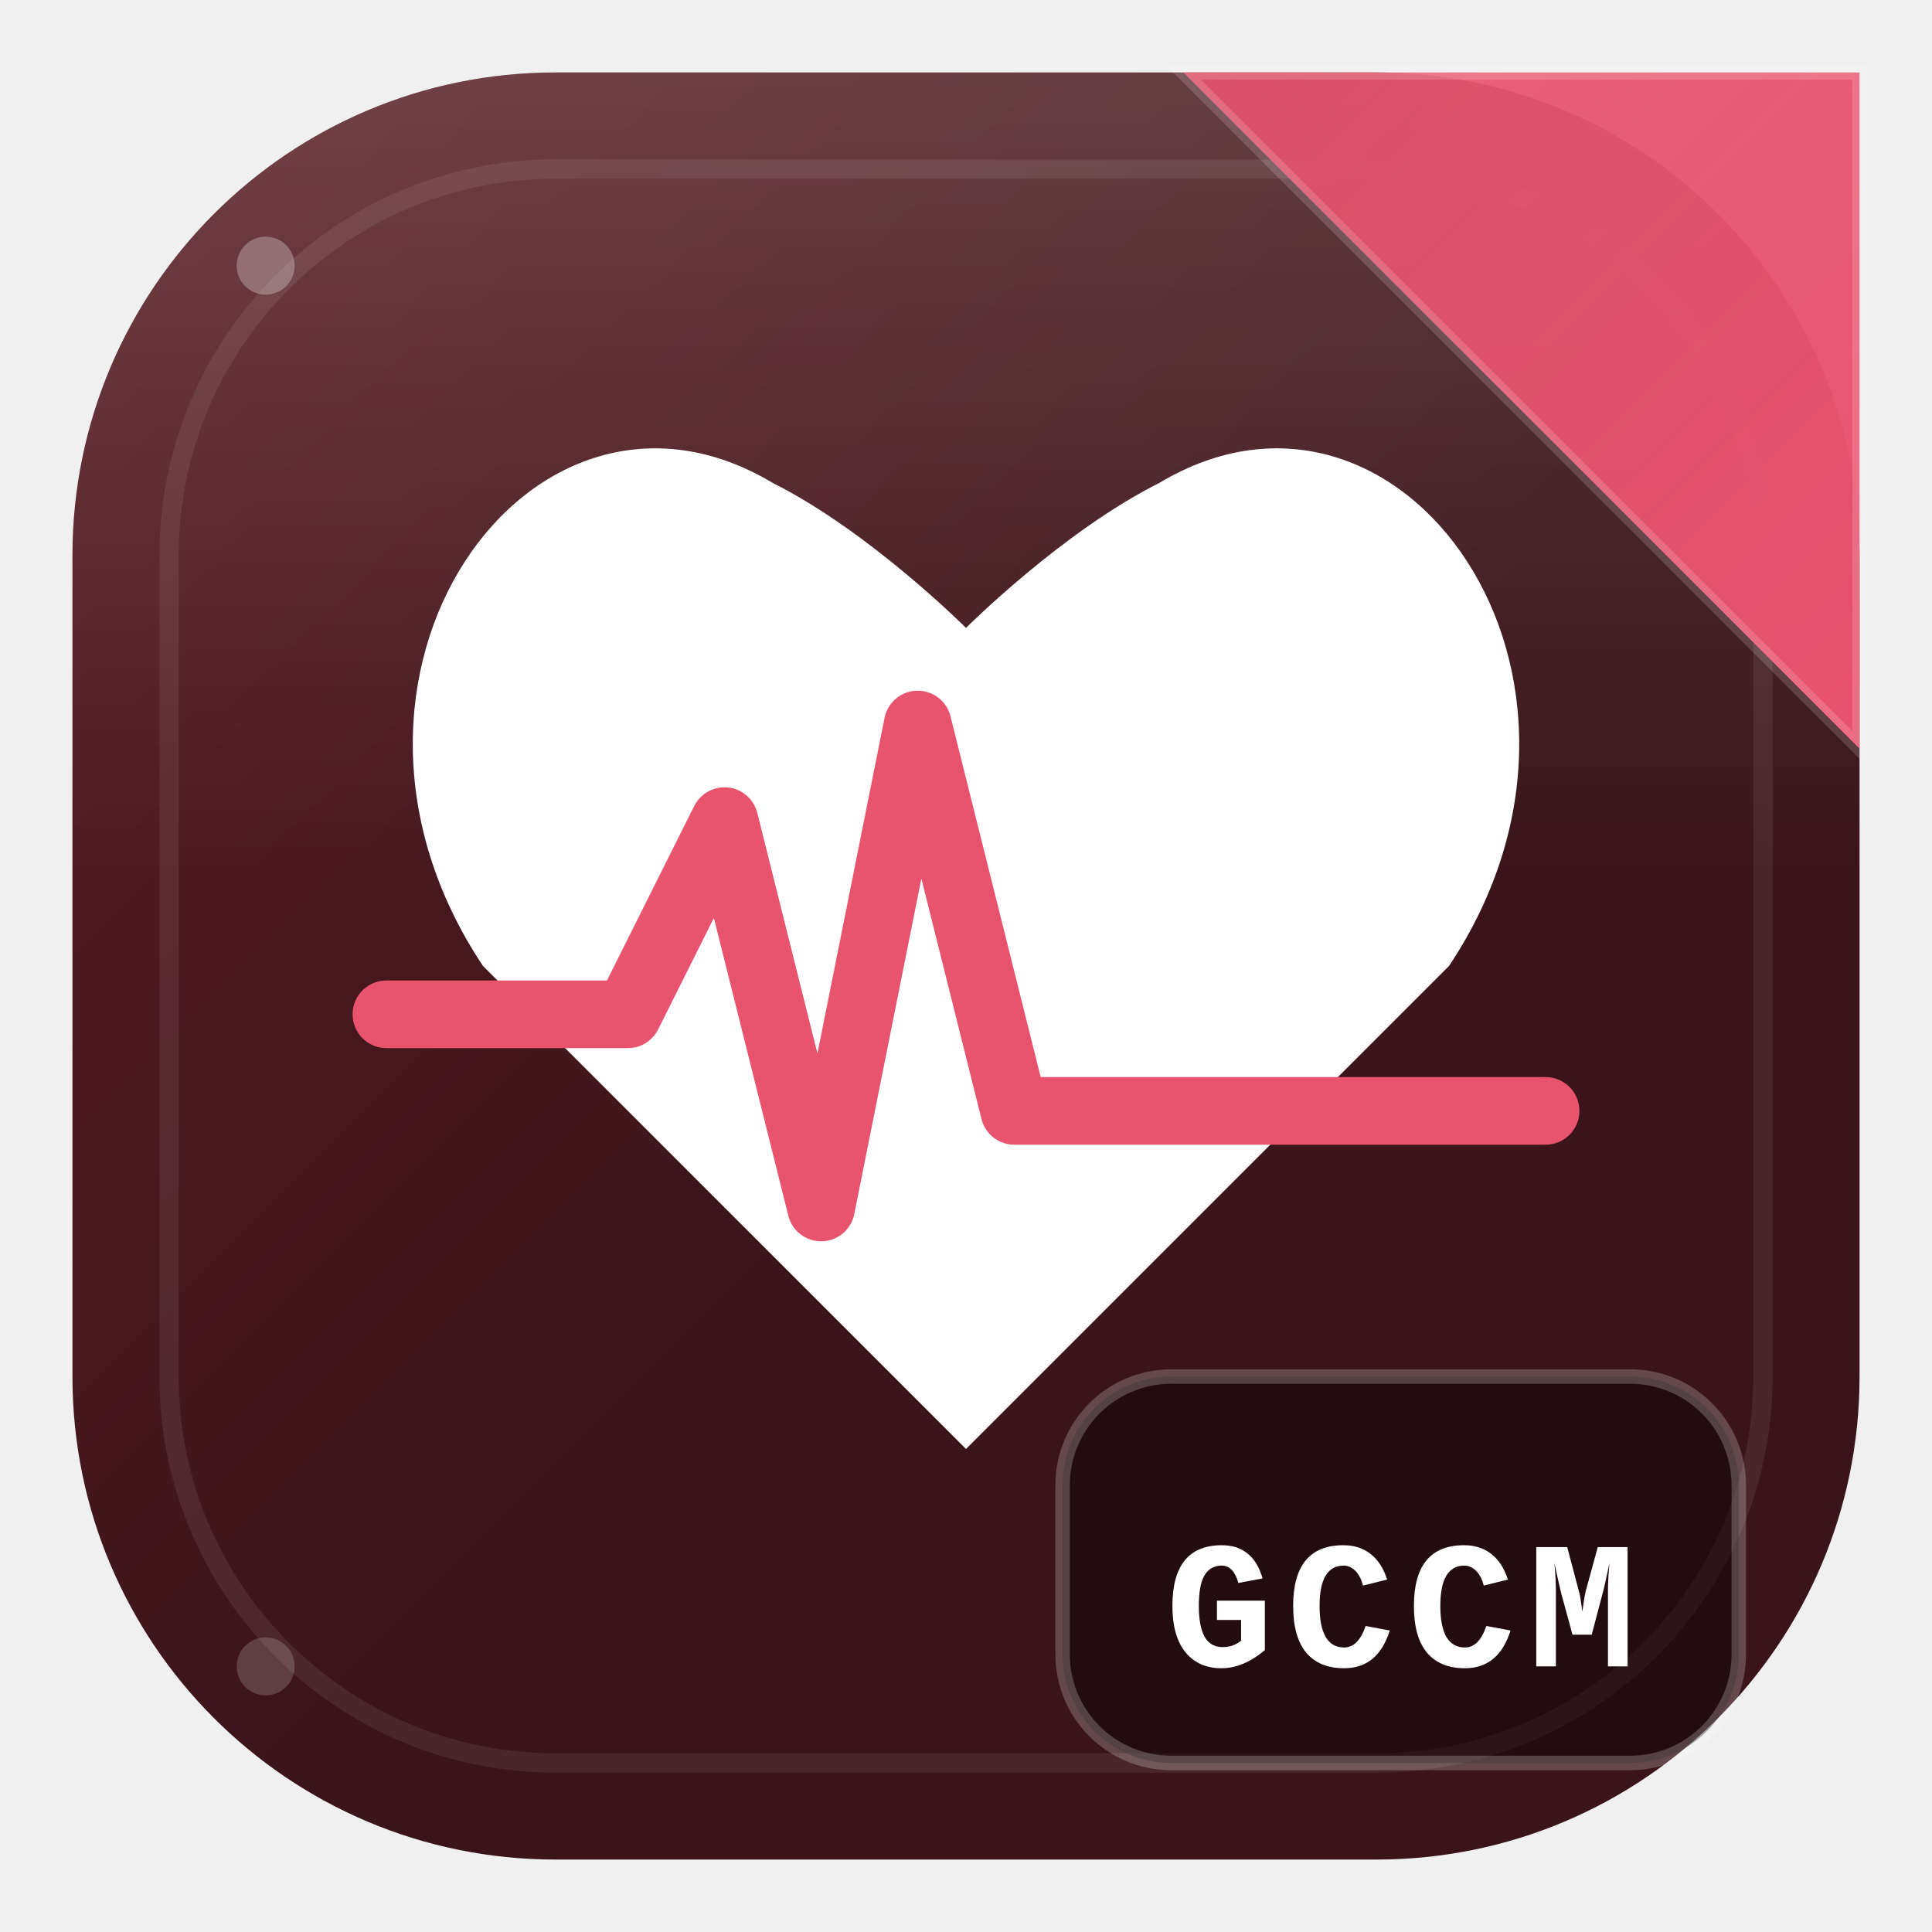
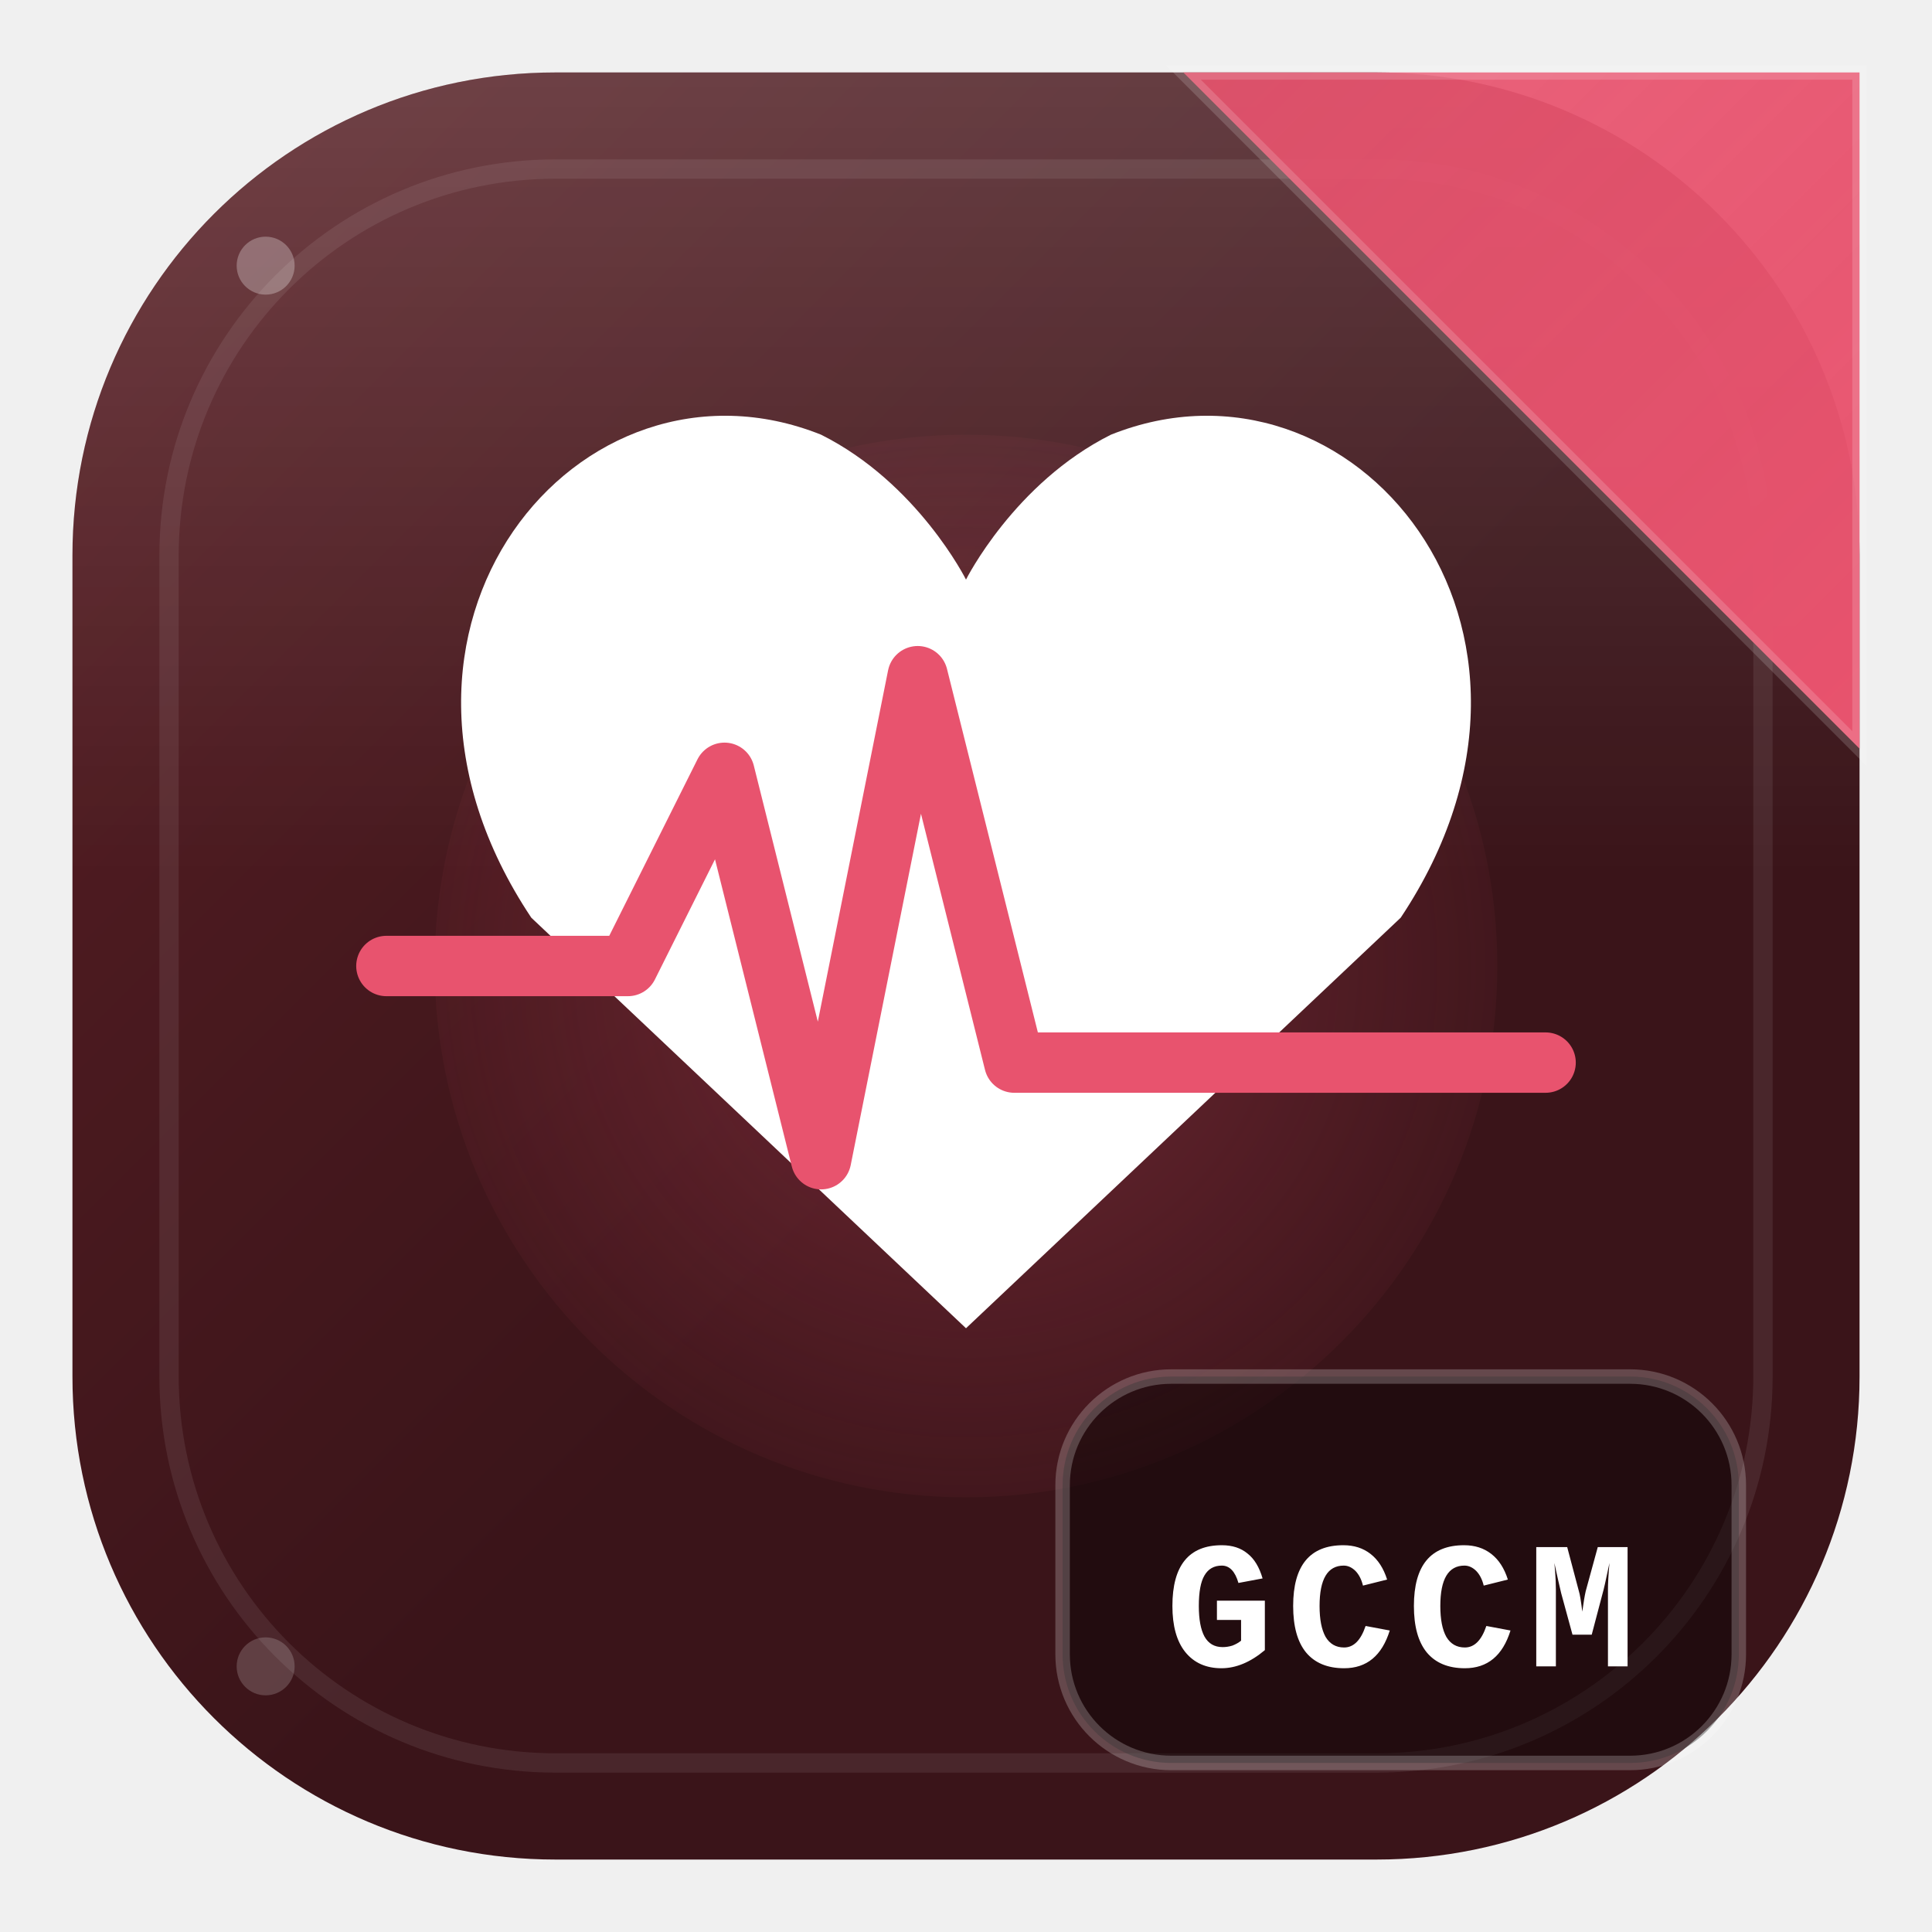
<svg xmlns="http://www.w3.org/2000/svg" viewBox="0 0 80 80" width="1024" height="1024">
  <defs>
    <linearGradient id="tile" x1="0" y1="0" x2="1" y2="1">
      <stop offset="0%" stop-color="#5a1f25" />
      <stop offset="55%" stop-color="#3a1419" />
      <stop offset="100%" stop-color="#3a1419" />
    </linearGradient>
    <linearGradient id="acc" x1="0" y1="0" x2="1" y2="1">
      <stop offset="0%" stop-color="#e8536e" stop-opacity="0.9" />
      <stop offset="100%" stop-color="#e8536e" />
    </linearGradient>
    <linearGradient id="hi" x1="0" y1="0" x2="0" y2="1">
      <stop offset="0%" stop-color="#ffffff" stop-opacity="0.16" />
      <stop offset="45%" stop-color="#ffffff" stop-opacity="0" />
    </linearGradient>
+     <radialGradient id="glow" cx="0.5" cy="0.5" r="0.6">
+       <stop offset="0%" stop-color="#e8536e" stop-opacity="0.3" />
+       <stop offset="100%" stop-color="#e8536e" stop-opacity="0" />
+     </radialGradient>
  </defs>
  <rect x="3" y="3" width="74" height="74" rx="20" fill="url(#tile)" />
  <rect x="3" y="3" width="74" height="74" rx="20" fill="url(#hi)" />
  <rect x="7" y="7" width="66" height="66" rx="16" fill="none" stroke="rgba(255,255,255,0.08)" stroke-width="0.8" />
  <path d="M 77 3 L 77 31 L 49 3 Z" fill="url(#acc)" />
  <path d="M 77 3 L 77 31 L 49 3 Z" fill="none" stroke="rgba(255,255,255,0.16)" stroke-width="0.6" />
-   <path d="M 40 60 L 20 40 C 12 28, 22 14, 32 20 C 36 22, 40 26, 40 26 C 40 26, 44 22, 48 20 C 58 14, 68 28, 60 40 L 40 60 Z" fill="#ffffff" />
-   <polyline points="16,42 26,42 30,34 34,50 38,30 42,46 64,46" stroke="#e8536e" stroke-width="2.8" fill="none" stroke-linecap="round" stroke-linejoin="round" />
+   <ellipse cx="40" cy="40" rx="22" ry="22" fill="url(#glow)" />
+   <path d="M 40 55 L 22 38 C 14 26 24 14 34 18 C 38 20 40 24 40 24 C 40 24 42 20 46 18 C 56 14 66 26 58 38 L 40 55 Z" fill="#ffffff" />
+   <polyline points="16,40 26,40 30,32 34,48 38,28 42,44 64,44" stroke="#e8536e" stroke-width="2.5" fill="none" stroke-linecap="round" stroke-linejoin="round" />
  <circle cx="11" cy="11" r="1.2" fill="rgba(255,255,255,0.28)" />
  <circle cx="11" cy="69" r="1.2" fill="rgba(255,255,255,0.18)" />
  <g transform="translate(44 57)">
    <rect x="0" y="0" width="28" height="16" rx="4.5" fill="rgba(0,0,0,0.42)" stroke="rgba(255,255,255,0.22)" stroke-width="0.6" />
    <text x="14" y="12" text-anchor="middle" font-family="'JetBrains Mono', 'Courier New', monospace" font-size="7.5" font-weight="700" fill="#ffffff" letter-spacing="0.5">GCCM</text>
  </g>
</svg>
